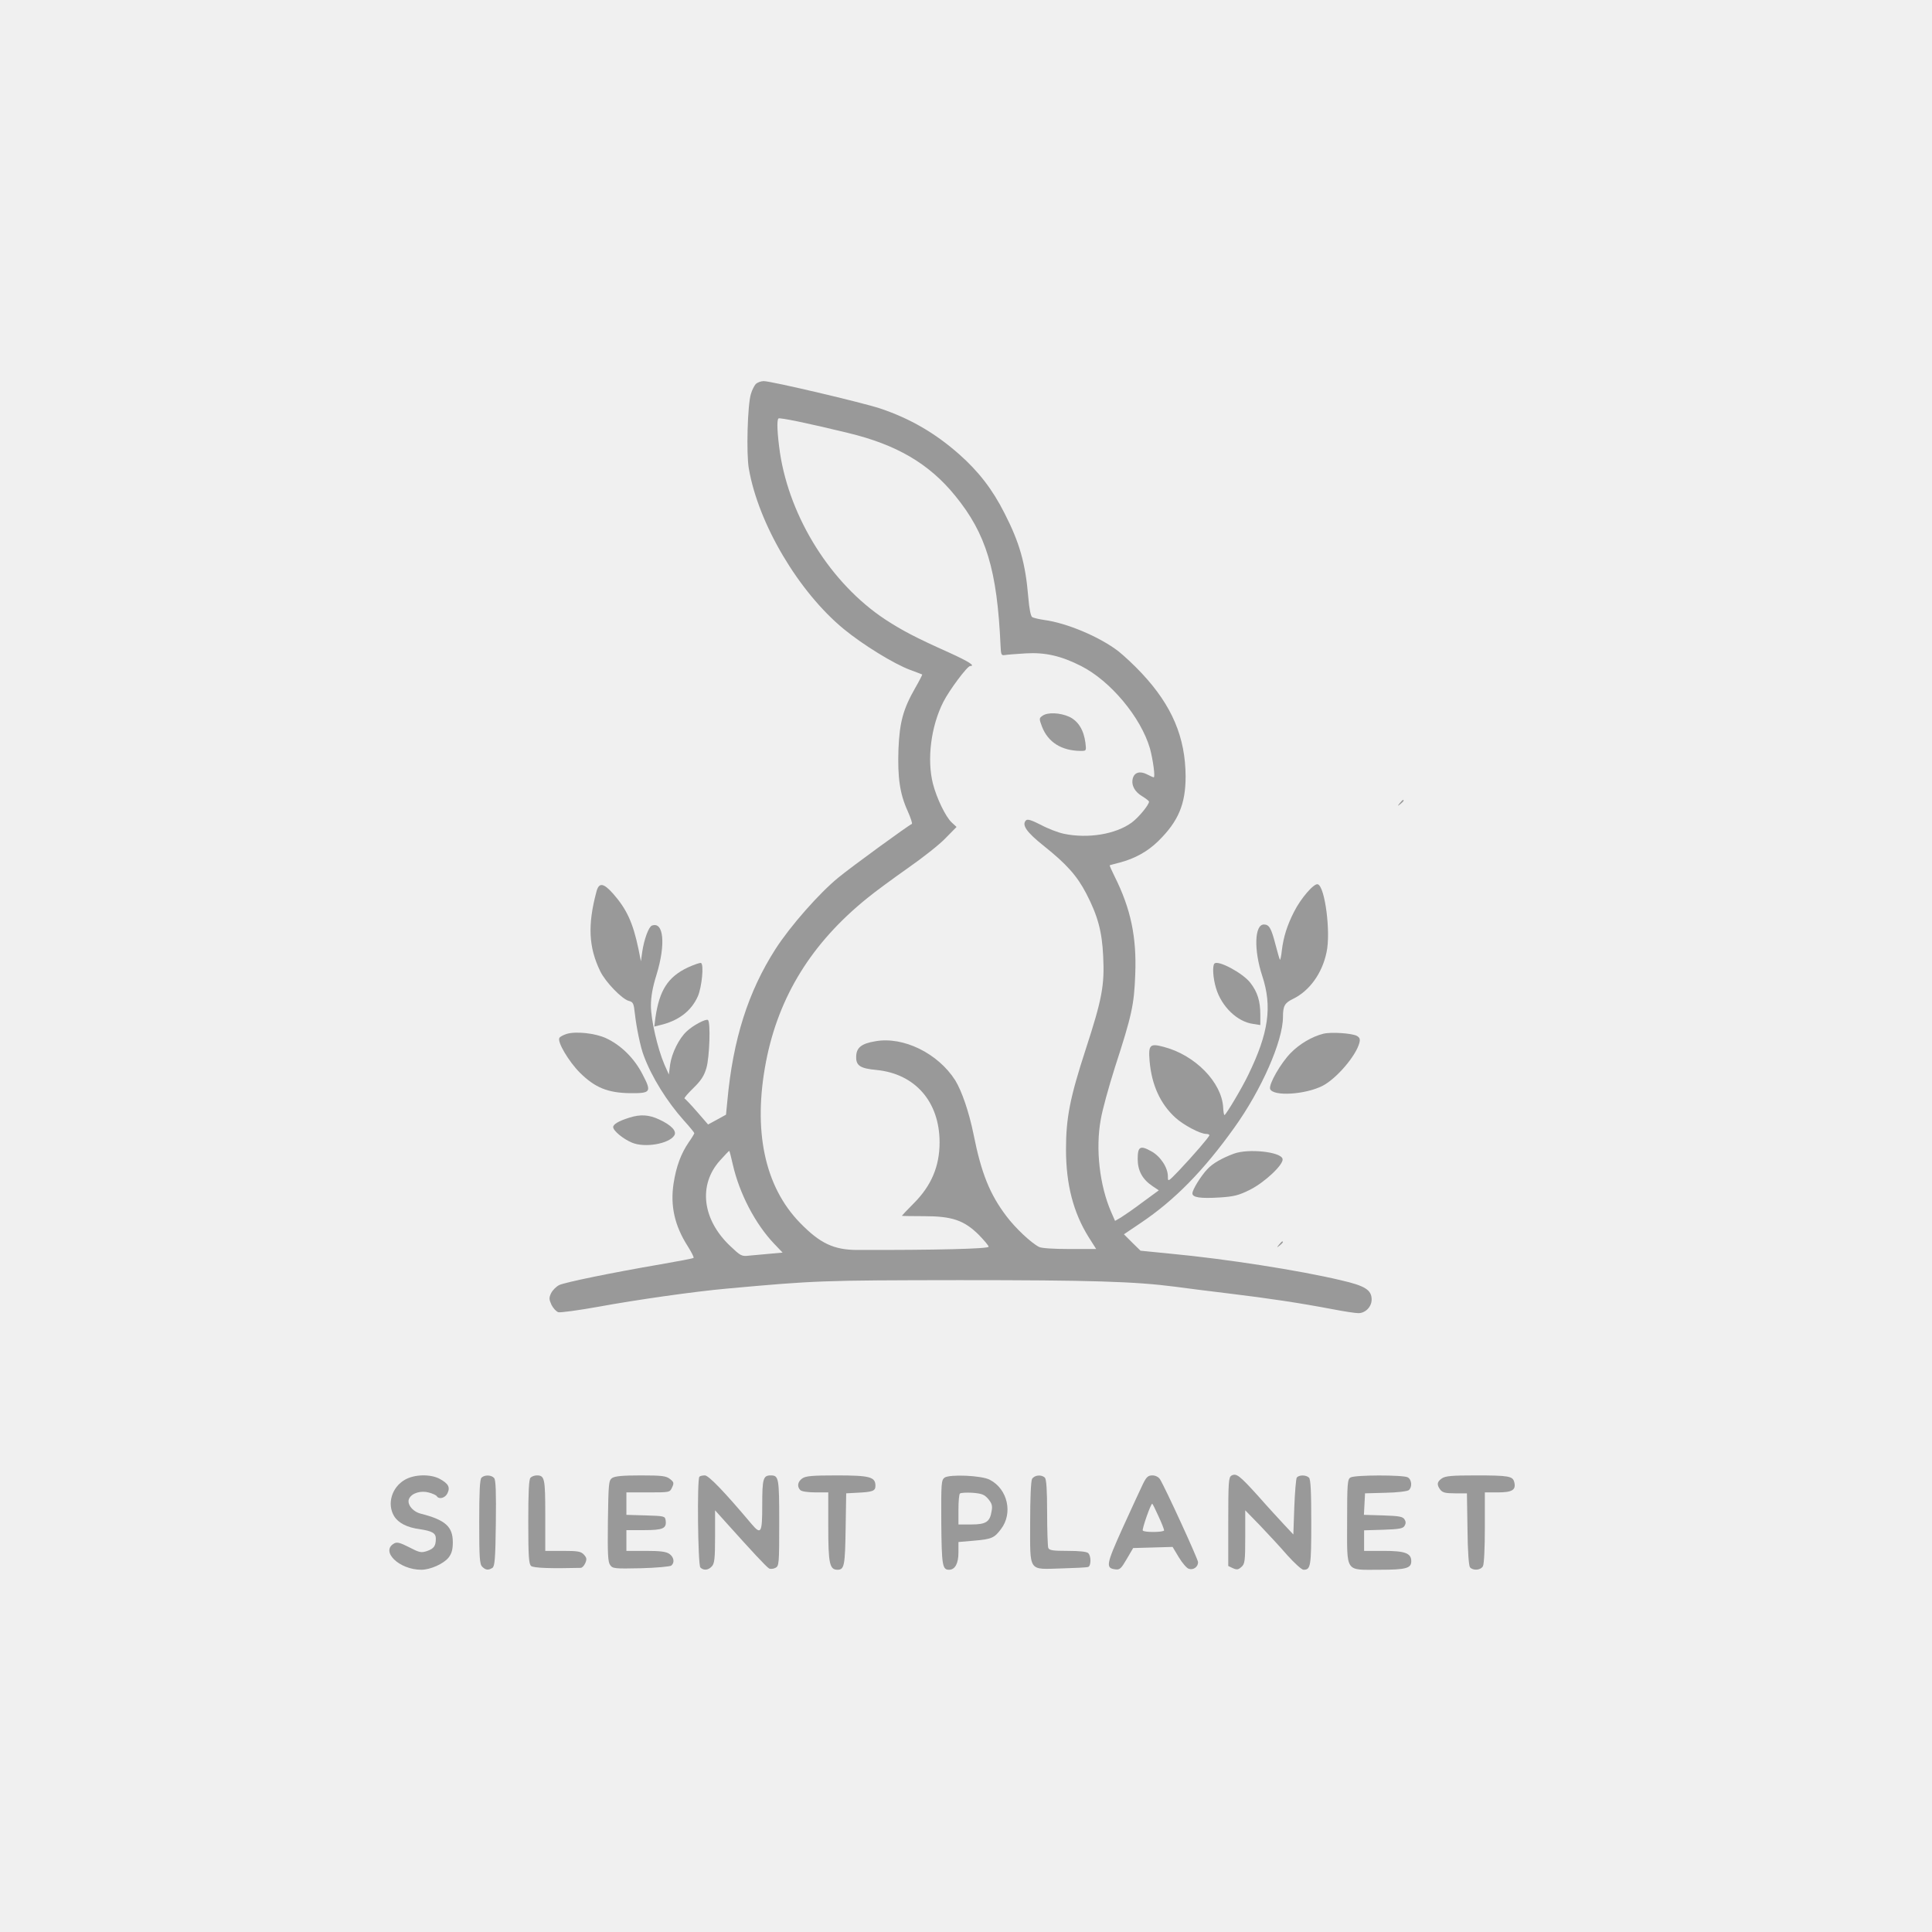
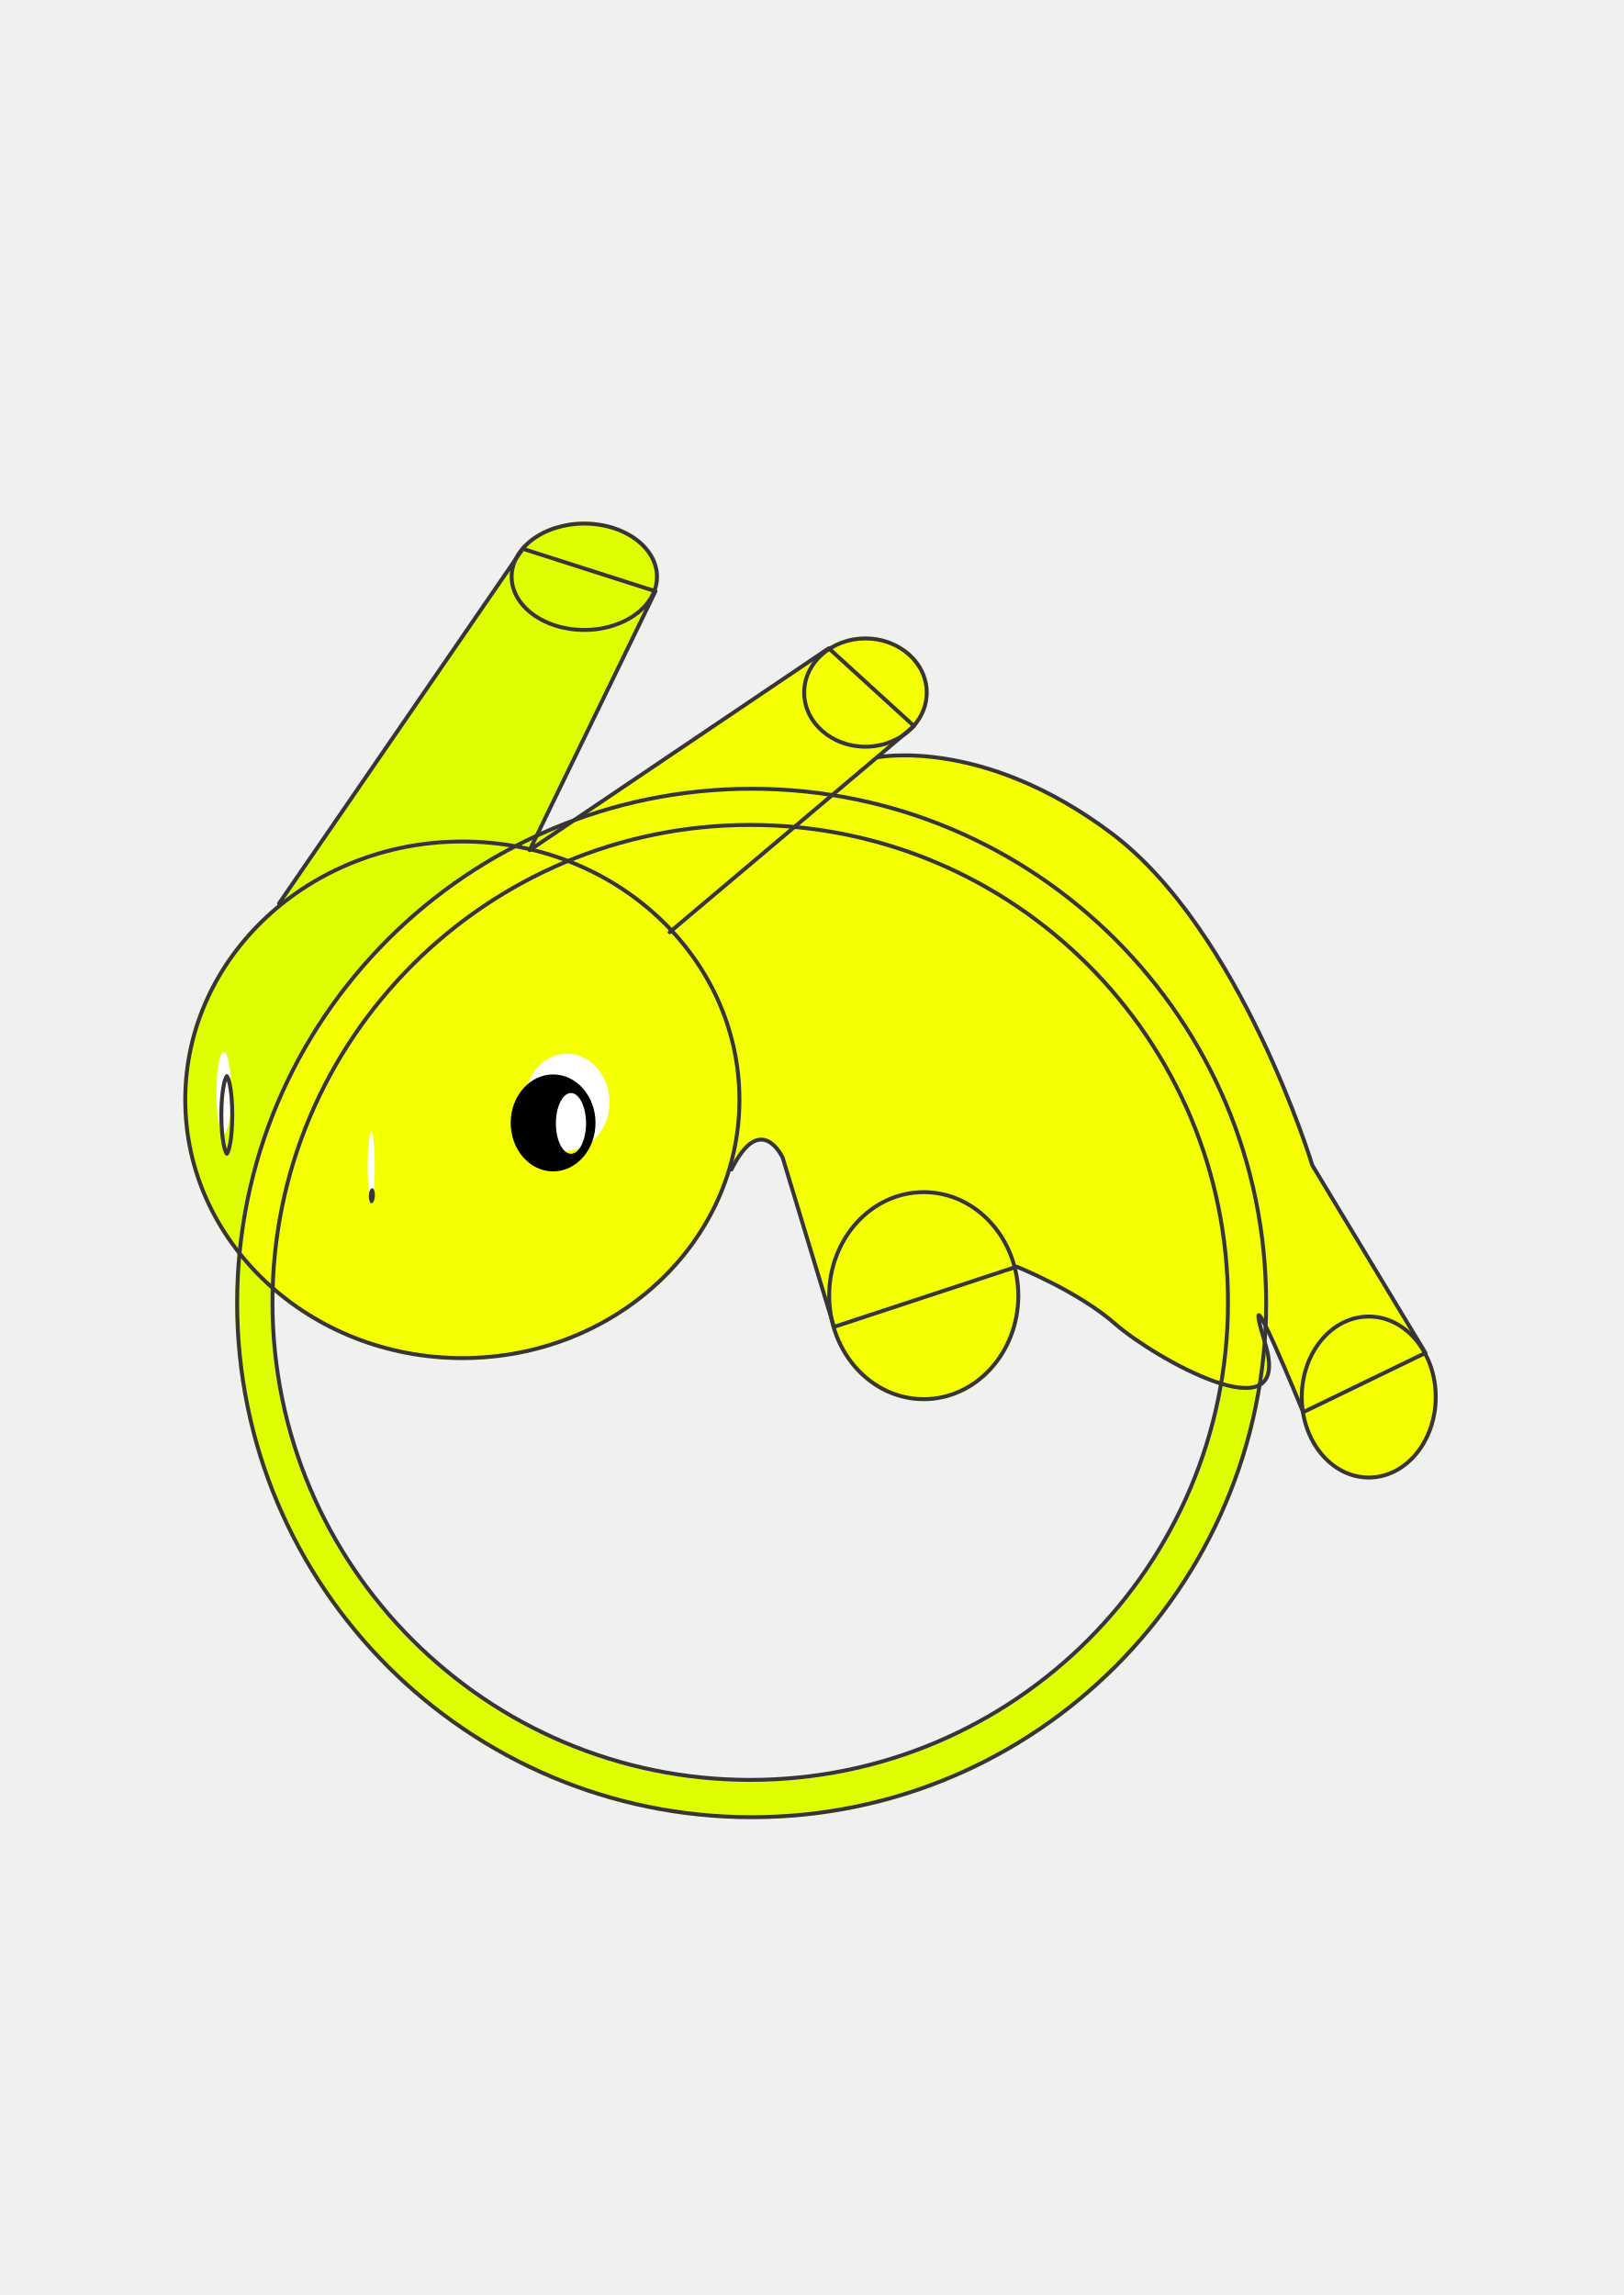
- <svg xmlns="http://www.w3.org/2000/svg" version="1.0" width="1024pt" height="1024pt" viewBox="0 0 1024 1024" preserveAspectRatio="xMidYMid meet">
-   <g transform="translate(0,1024) scale(0.1,-0.1)" fill="#999999" stroke="none">
-     <path d="M4006 8205 c-8 -9 -20 -32 -26 -53 -18 -57 -25 -318 -11 -396 51 -294 264 -653 503 -850 101 -83 266 -185 353 -217 33 -12 61 -23 63 -24 1 -1 -15 -33 -37 -71 -64 -112 -83 -181 -89 -325 -5 -150 7 -236 49 -328 16 -36 26 -67 22 -68 -16 -6 -320 -227 -389 -284 -101 -82 -255 -257 -333 -378 -145 -226 -226 -478 -256 -807 l-7 -72 -47 -26 -48 -26 -59 68 c-32 37 -62 68 -66 70 -3 2 18 27 47 55 41 40 57 65 69 106 17 58 23 246 8 255 -12 7 -81 -30 -113 -61 -40 -37 -78 -114 -87 -174 l-7 -54 -24 54 c-36 85 -71 236 -71 311 0 47 9 98 30 165 49 160 38 283 -25 259 -17 -7 -41 -72 -51 -139 l-7 -50 -13 65 c-29 139 -62 211 -135 294 -51 57 -75 60 -88 9 -47 -176 -41 -294 20 -420 27 -57 116 -149 152 -158 23 -6 26 -13 32 -68 8 -72 30 -179 47 -222 42 -114 123 -243 212 -343 31 -34 56 -65 56 -68 0 -3 -13 -25 -30 -49 -41 -60 -66 -128 -80 -218 -18 -119 6 -224 75 -332 20 -32 34 -59 31 -62 -2 -3 -81 -18 -174 -34 -262 -45 -505 -95 -538 -110 -16 -8 -35 -27 -43 -43 -12 -25 -11 -33 2 -62 9 -18 25 -35 36 -39 11 -3 107 10 213 29 207 38 512 81 679 96 474 43 501 44 1234 45 697 0 929 -7 1145 -35 41 -6 170 -22 285 -36 214 -26 368 -49 553 -84 57 -11 116 -20 132 -20 37 0 70 34 70 72 0 51 -35 73 -161 102 -222 53 -616 114 -903 141 l-161 16 -44 43 -44 44 89 60 c180 121 333 277 496 505 143 199 258 459 258 587 0 58 9 74 52 95 88 42 156 136 179 248 23 105 -8 346 -46 360 -19 8 -90 -73 -127 -147 -36 -71 -55 -131 -64 -203 -3 -30 -8 -52 -10 -50 -2 2 -13 39 -24 82 -22 85 -33 105 -61 105 -50 0 -54 -135 -9 -272 54 -163 34 -303 -73 -523 -33 -70 -120 -215 -127 -215 -3 0 -6 19 -7 41 -8 133 -149 277 -314 320 -74 20 -83 12 -76 -74 11 -128 57 -228 137 -301 43 -39 131 -86 163 -86 9 0 17 -3 17 -7 0 -8 -87 -109 -162 -188 -58 -60 -58 -60 -58 -30 0 47 -40 107 -88 133 -59 33 -72 25 -72 -41 0 -62 25 -108 79 -144 l33 -22 -86 -63 c-46 -35 -99 -71 -115 -81 l-31 -18 -21 48 c-61 141 -83 333 -55 488 8 50 43 176 76 280 89 274 101 329 107 490 8 199 -24 349 -109 519 -16 32 -28 59 -26 60 2 1 25 7 52 14 80 21 148 58 205 114 106 104 145 195 145 343 -1 207 -72 375 -232 546 -39 42 -95 94 -124 117 -100 77 -274 150 -393 166 -28 4 -57 11 -64 15 -8 5 -16 45 -21 107 -15 179 -46 288 -126 444 -64 127 -138 222 -241 313 -127 112 -260 189 -418 242 -93 31 -577 145 -617 145 -15 0 -33 -7 -42 -15z m490 -260 c257 -62 429 -163 567 -333 164 -201 222 -393 240 -792 2 -49 4 -55 22 -52 11 2 61 6 112 9 102 6 187 -13 293 -67 156 -79 317 -272 365 -437 16 -59 29 -153 20 -153 -3 0 -19 7 -36 16 -37 19 -67 10 -75 -22 -9 -36 10 -71 51 -95 19 -12 35 -24 35 -28 0 -17 -56 -85 -92 -111 -85 -62 -232 -86 -360 -59 -29 6 -84 27 -121 47 -49 25 -71 32 -79 24 -24 -24 3 -63 95 -136 120 -96 175 -157 225 -253 61 -118 83 -201 89 -330 8 -155 -6 -229 -92 -493 -84 -258 -105 -365 -105 -532 0 -186 39 -335 120 -465 l40 -63 -141 0 c-85 0 -149 4 -162 11 -44 23 -126 101 -172 162 -89 117 -134 229 -175 435 -24 118 -62 229 -97 286 -91 143 -275 234 -424 207 -73 -12 -100 -34 -101 -80 -2 -49 21 -64 107 -72 205 -20 335 -168 335 -384 0 -127 -44 -230 -137 -323 -35 -35 -63 -65 -63 -66 0 -1 53 -2 118 -2 149 0 212 -22 290 -99 28 -29 52 -57 52 -63 0 -11 -281 -18 -695 -17 -126 0 -199 35 -305 144 -188 193 -250 490 -180 854 67 346 242 629 537 867 40 33 137 104 215 159 79 55 169 126 200 159 l58 59 -26 24 c-32 30 -79 127 -99 204 -33 129 -11 305 55 435 32 63 127 190 142 190 30 0 -8 24 -109 70 -183 82 -251 118 -343 178 -285 189 -503 535 -556 882 -14 98 -18 173 -8 182 6 6 161 -26 370 -77z m-612 -3877 c35 -154 119 -315 219 -420 l45 -47 -66 -6 c-37 -3 -86 -8 -110 -10 -42 -5 -46 -2 -103 52 -147 140 -169 323 -53 452 25 28 47 51 49 51 2 0 10 -33 19 -72z" />
-     <path d="M5525 6446 c-18 -13 -18 -15 -2 -58 32 -82 103 -127 204 -128 31 0 31 0 26 43 -9 69 -39 116 -86 138 -49 22 -115 25 -142 5z" />
-     <path d="M7419 5983 c-13 -16 -12 -17 4 -4 16 13 21 21 13 21 -2 0 -10 -8 -17 -17z" />
-     <path d="M3645 5112 c-105 -50 -150 -121 -171 -265 l-6 -48 28 7 c100 23 168 75 203 154 21 49 33 171 16 176 -5 2 -37 -9 -70 -24z" />
-     <path d="M6437 5133 c-12 -11 -8 -77 8 -130 29 -98 113 -179 197 -190 l38 -6 0 54 c0 73 -15 121 -53 170 -39 51 -171 122 -190 102z" />
-     <path d="M3003 4760 c-18 -6 -35 -15 -38 -21 -13 -20 49 -125 109 -185 79 -78 146 -106 263 -108 113 -1 118 5 69 99 -44 86 -114 155 -193 192 -58 27 -161 38 -210 23z" />
-     <path d="M7014 4761 c-60 -15 -126 -54 -172 -101 -53 -53 -119 -168 -110 -192 16 -40 186 -30 278 17 74 38 178 160 195 228 5 19 2 28 -14 37 -28 14 -137 21 -177 11z" />
-     <path d="M3335 4316 c-57 -18 -85 -35 -85 -50 0 -19 53 -63 99 -82 67 -29 197 -7 225 38 14 23 -15 54 -79 84 -55 26 -100 29 -160 10z" />
-     <path d="M6539 4125 c-62 -23 -113 -52 -140 -82 -35 -37 -79 -109 -79 -128 0 -22 42 -28 143 -22 77 5 102 11 162 41 78 39 179 134 173 163 -7 38 -182 57 -259 28z" />
-     <path d="M6779 3643 c-13 -16 -12 -17 4 -4 16 13 21 21 13 21 -2 0 -10 -8 -17 -17z" />
-     <path d="M6527 2419 c-15 -9 -17 -33 -17 -245 l0 -234 25 -12 c21 -9 28 -8 45 7 18 16 20 31 20 159 l0 141 78 -80 c42 -44 108 -115 145 -158 38 -42 76 -77 86 -77 38 0 41 17 41 250 0 162 -3 229 -12 238 -16 16 -55 15 -65 0 -4 -7 -10 -78 -13 -157 l-5 -144 -46 49 c-25 27 -88 95 -138 152 -102 113 -118 125 -144 111z" />
-     <path d="M2146 2397 c-70 -40 -96 -129 -57 -193 22 -36 68 -60 136 -69 66 -10 85 -21 85 -50 0 -39 -10 -53 -47 -66 -31 -10 -40 -8 -94 20 -47 24 -64 29 -79 21 -76 -41 25 -140 143 -140 48 0 119 32 145 65 16 21 22 42 22 81 0 83 -40 118 -169 151 -45 11 -77 53 -62 81 15 29 62 43 105 31 19 -5 38 -14 41 -19 12 -19 45 -10 57 16 15 32 4 51 -42 76 -49 26 -134 24 -184 -5z" />
-     <path d="M2552 2408 c-9 -9 -12 -75 -12 -234 0 -189 2 -225 16 -238 18 -18 32 -20 54 -6 12 8 16 48 18 235 2 163 0 231 -9 241 -14 17 -51 18 -67 2z" />
-     <path d="M2812 2408 c-9 -9 -12 -75 -12 -234 0 -184 3 -224 15 -234 13 -11 106 -14 263 -10 7 0 18 11 24 25 9 21 8 28 -7 45 -16 17 -31 20 -112 20 l-93 0 0 188 c0 197 -3 212 -45 212 -12 0 -26 -5 -33 -12z" />
-     <path d="M3244 2406 c-18 -13 -19 -30 -22 -228 -2 -175 0 -217 12 -233 13 -19 24 -20 163 -17 81 2 154 9 161 14 19 16 14 45 -10 62 -17 12 -48 16 -125 16 l-103 0 0 55 0 55 94 0 c101 0 120 9 114 52 -3 22 -7 23 -105 26 l-103 3 0 59 0 60 115 0 c115 0 115 0 127 26 11 23 10 29 -11 45 -20 16 -41 19 -155 19 -98 0 -137 -4 -152 -14z" />
-     <path d="M3707 2413 c-13 -12 -8 -468 5 -481 17 -17 42 -15 61 6 14 15 17 42 17 158 l0 139 63 -70 c130 -145 209 -230 223 -238 7 -4 23 -3 34 3 19 10 20 20 20 238 0 239 -2 252 -45 252 -40 0 -45 -17 -45 -157 0 -149 -6 -160 -57 -100 -144 171 -227 257 -247 257 -13 0 -26 -3 -29 -7z" />
-     <path d="M4252 2404 c-24 -17 -29 -43 -10 -62 7 -7 40 -12 80 -12 l68 0 0 -183 c0 -194 7 -227 49 -227 36 0 40 22 43 216 l3 189 55 3 c85 4 100 9 100 37 0 47 -29 55 -205 55 -129 0 -165 -3 -183 -16z" />
-     <path d="M5006 2408 c-17 -13 -18 -31 -17 -238 2 -228 6 -250 41 -250 32 0 50 33 50 92 l0 55 81 7 c94 8 109 14 144 61 65 84 36 213 -59 262 -43 23 -214 30 -240 11z m232 -113 c19 -23 23 -36 18 -63 -9 -58 -29 -72 -108 -72 l-68 0 0 78 c0 43 3 82 8 86 4 4 34 6 66 4 50 -4 63 -9 84 -33z" />
-     <path d="M5470 2401 c-6 -12 -10 -104 -10 -230 0 -267 -12 -249 166 -244 71 2 135 5 142 8 15 6 16 57 0 73 -8 8 -47 12 -109 12 -79 0 -98 3 -103 16 -3 9 -6 93 -6 188 0 120 -4 176 -12 184 -18 18 -56 14 -68 -7z" />
-     <path d="M6057 2373 c-13 -27 -61 -131 -107 -232 -88 -195 -91 -213 -37 -219 22 -3 30 5 59 55 l34 58 105 3 104 3 33 -55 c18 -30 42 -58 53 -61 24 -8 49 10 49 35 0 16 -174 395 -202 440 -8 12 -24 20 -40 20 -23 0 -32 -8 -51 -47z m83 -169 c17 -36 30 -70 30 -75 0 -11 -107 -12 -113 -1 -5 7 42 142 50 142 2 0 17 -30 33 -66z" />
-     <path d="M7158 2409 c-16 -9 -18 -31 -18 -234 0 -275 -13 -255 173 -255 139 0 167 8 167 45 0 43 -33 55 -147 55 l-103 0 0 55 0 54 101 3 c84 3 104 6 113 20 8 13 8 23 0 35 -9 15 -29 18 -113 21 l-102 3 3 57 3 57 109 3 c61 1 116 8 123 14 19 16 16 56 -6 68 -25 13 -280 13 -303 -1z" />
-     <path d="M7642 2404 c-26 -18 -28 -33 -8 -60 12 -15 27 -19 78 -19 l63 0 3 -189 c1 -119 7 -194 13 -203 17 -19 57 -16 69 6 6 12 10 96 10 205 l0 186 69 0 c76 0 97 13 87 54 -8 32 -27 36 -206 36 -125 0 -160 -3 -178 -16z" />
+ <svg xmlns="http://www.w3.org/2000/svg" width="100%" height="100%" viewBox="0 0 2481 3508" version="1.1" xml:space="preserve" style="fill-rule:evenodd;clip-rule:evenodd;stroke-linecap:round;stroke-linejoin:round;stroke-miterlimit:1.5;">
+   <rect x="321.418" y="1606.58" width="661.189" height="236.937" style="fill:white;" />
+   <path d="M787.131,1290.32C795.29,1291.77 803.366,1293.44 811.353,1295.33L809.005,1300.16L814.904,1296.18C899.242,1316.79 973.427,1360.9 1028.91,1420.54C1093.86,1490.35 1133.19,1581.45 1133.19,1681.05C1133.19,1718.13 1127.74,1754.02 1117.55,1788.08C1067.39,1955.73 902.321,2078.87 706.661,2078.87C565.732,2078.87 440.675,2014.99 362.994,1916.6C388.838,1643.44 554.265,1410.64 787.131,1290.32ZM567.371,1730.47C564.353,1730.47 561.902,1753.44 561.902,1781.74C561.902,1810.03 564.353,1833.01 567.371,1833.01C570.389,1833.01 572.84,1810.03 572.84,1781.74C572.84,1753.44 570.389,1730.47 567.371,1730.47ZM866.687,1610.61C830.917,1610.61 801.876,1643.82 801.876,1684.72C801.876,1725.62 830.917,1758.82 866.687,1758.82C902.458,1758.82 931.499,1725.62 931.499,1684.72C931.499,1643.82 902.458,1610.61 866.687,1610.61Z" style="fill:rgb(244,255,0);" />
+   <path d="M362.994,1916.6C310.916,1850.64 280.131,1769.17 280.131,1681.05C280.131,1561.73 336.58,1454.6 425.908,1381.66C500.948,1320.39 599.189,1283.23 706.661,1283.23C734.167,1283.23 761.068,1285.67 787.131,1290.32C554.265,1410.64 388.838,1643.44 362.994,1916.6ZM342.045,1608.04C335.775,1608.04 330.685,1635.99 330.685,1670.41C330.685,1704.83 335.775,1732.78 342.045,1732.78C348.316,1732.78 353.406,1704.83 353.406,1670.41C353.406,1635.99 348.316,1608.04 342.045,1608.04Z" style="fill:rgb(223,255,0);" />
+   <path d="M781.353,864.498C792.058,826.161 838.049,797.301 893.091,797.301C956.059,797.301 1007.18,835.07 1007.18,881.59C1007.18,896.987 1001.58,911.425 991.805,923.853L1001.26,904.393L798.523,839.516L781.353,864.498Z" style="fill:rgb(223,255,0);" />
+   <path d="M781.353,864.498L798.523,839.516L1001.26,904.393L991.805,923.853C972.043,948.974 935.218,965.879 893.091,965.879C830.124,965.879 779.002,928.11 779.002,881.59C779.002,875.735 779.812,870.018 781.353,864.498Z" style="fill:rgb(223,255,0);" />
+   <path d="M822.023,1273.36L811.353,1295.33C803.366,1293.44 795.29,1291.77 787.131,1290.32C798.601,1284.39 810.234,1278.74 822.023,1273.36Z" style="fill:rgb(223,255,0);" />
+   <path d="M822.023,1273.36C843.519,1263.57 865.531,1254.71 888.006,1246.83L814.904,1296.18C813.723,1295.89 812.539,1295.61 811.353,1295.33L822.023,1273.36Z" style="fill:rgb(223,255,0);" />
+   <path d="M425.908,1381.66L781.353,864.498C779.812,870.018 779.002,875.735 779.002,881.59C779.002,928.11 830.124,965.879 893.091,965.879C935.218,965.879 972.043,948.974 991.805,923.853L822.023,1273.36C810.234,1278.74 798.601,1284.39 787.131,1290.32C761.068,1285.67 734.167,1283.23 706.661,1283.23C599.189,1283.23 500.948,1320.39 425.908,1381.66Z" style="fill:rgb(223,255,0);" />
+   <path d="M814.904,1296.18L888.006,1246.83C969.68,1218.23 1057.47,1202.67 1148.87,1202.67C1191.87,1202.67 1234.08,1206.11 1275.22,1212.74L1028.91,1420.54C973.427,1360.9 899.242,1316.79 814.904,1296.18Z" style="fill:rgb(244,255,0);" />
+   <path d="M1249.29,1002.96C1267.03,984.552 1293.38,972.877 1322.79,972.877C1376.13,972.877 1419.44,1011.29 1419.44,1058.6C1419.44,1091.35 1398.7,1119.83 1368.24,1134.27L1396.47,1110.45L1266.17,991.567L1249.29,1002.96Z" style="fill:rgb(244,255,0);" />
+   <path d="M1249.29,1002.96L1266.17,991.567L1396.47,1110.45L1368.24,1134.27C1354.69,1140.69 1339.22,1144.33 1322.79,1144.33C1269.45,1144.33 1226.14,1105.92 1226.14,1058.6C1226.14,1037.37 1234.86,1017.94 1249.29,1002.96Z" style="fill:rgb(244,255,0);" />
+   <path d="M888.006,1246.83L1249.29,1002.96C1234.86,1017.94 1226.14,1037.37 1226.14,1058.6C1226.14,1105.92 1269.45,1144.33 1322.79,1144.33C1339.22,1144.33 1354.69,1140.69 1368.24,1134.27L1275.22,1212.74C1234.08,1206.11 1191.87,1202.67 1148.87,1202.67C1057.47,1202.67 969.68,1218.23 888.006,1246.83Z" style="fill:rgb(244,255,0);" />
+   <path d="M2161.12,2040.18C2183.39,2063.3 2197.48,2097.39 2197.48,2135.39C2197.48,2204.94 2150.26,2261.41 2092.11,2261.41C2038.02,2261.41 1993.4,2212.57 1987.41,2149.79C1989.86,2155.73 1991.3,2159.24 1991.3,2159.24L2178.28,2068.62L2161.12,2040.18Z" style="fill:rgb(244,255,0);" />
+   <path d="M2161.12,2040.18L2178.28,2068.62L1991.3,2159.24C1991.3,2159.24 1989.86,2155.73 1987.41,2149.79C1986.96,2145.06 1986.73,2140.26 1986.73,2135.39C1986.73,2065.83 2033.95,2009.36 2092.11,2009.36C2118.49,2009.36 2142.63,2020.98 2161.12,2040.18Z" style="fill:rgb(244,255,0);" />
+   <path d="M1554.07,1937.14C1557.58,1950.92 1559.46,1965.44 1559.46,1980.44C1559.46,2069.43 1493.36,2141.68 1411.93,2141.68C1336.76,2141.68 1274.64,2080.1 1265.55,2000.62L1274.11,2028.87L1553.34,1936.85C1553.34,1936.85 1553.59,1936.95 1554.07,1937.14Z" style="fill:rgb(244,255,0);" />
+   <path d="M1554.07,1937.14C1553.59,1936.95 1553.34,1936.85 1553.34,1936.85L1274.11,2028.87L1265.55,2000.62C1264.79,1994.01 1264.4,1987.28 1264.4,1980.44C1264.4,1891.45 1330.51,1819.2 1411.93,1819.2C1479.63,1819.2 1536.74,1869.15 1554.07,1937.14Z" style="fill:rgb(244,255,0);" />
+   <path d="M1937.15,2034.01C1922.72,2003.98 1915.54,1995.57 1933.55,2055.43C1934.16,2057.46 1934.72,2059.44 1935.23,2061.36C1933.64,2079.4 1931.45,2097.27 1928.67,2114.95C1889.04,2147.31 1748.85,2063.7 1704.25,2024.48C1649.92,1976.69 1562.9,1940.73 1554.07,1937.14C1536.74,1869.15 1479.63,1819.2 1411.93,1819.2C1330.51,1819.2 1264.4,1891.45 1264.4,1980.44C1264.4,1987.28 1264.79,1994.01 1265.55,2000.62L1195.76,1770.38C1195.76,1770.38 1162.5,1697.32 1117.55,1788.08C1127.74,1754.02 1133.19,1718.13 1133.19,1681.05C1133.19,1581.45 1093.86,1490.35 1028.91,1420.54L1275.22,1212.74C1650.93,1273.26 1938.27,1599.19 1938.27,1991.66C1938.27,2005.87 1937.89,2019.99 1937.15,2034.01Z" style="fill:rgb(244,255,0);" />
+   <path d="M1339.67,1158.37C1339.67,1158.37 1500.18,1125.32 1698.39,1274.38C1896.6,1423.44 2005.29,1781.87 2005.29,1781.87L2161.12,2040.18C2142.63,2020.98 2118.49,2009.36 2092.11,2009.36C2033.95,2009.36 1986.73,2065.83 1986.73,2135.39C1986.73,2140.26 1986.96,2145.06 1987.41,2149.79C1977.91,2126.76 1953.1,2067.19 1937.15,2034.01C1937.89,2019.99 1938.27,2005.87 1938.27,1991.66C1938.27,1599.19 1650.93,1273.26 1275.22,1212.74L1339.67,1158.37Z" style="fill:rgb(244,255,0);" />
+   <path d="M1935.23,2061.36C1942.65,2089.47 1939.23,2106.33 1928.67,2114.95C1931.45,2097.27 1933.64,2079.4 1935.23,2061.36Z" style="fill:rgb(223,255,0);" />
+   <path d="M1928.67,2114.95C1869.38,2491.94 1542.59,2780.66 1148.87,2780.66C713.181,2780.66 359.461,2427.12 359.461,1991.66C359.461,1966.35 360.656,1941.31 362.994,1916.6C378.18,1935.83 395.176,1953.75 413.747,1970.12C413.557,1976.99 413.461,1983.88 413.461,1990.79C413.461,2395.28 742.017,2723.66 1146.71,2723.66C1508.51,2723.66 1809.45,2461.2 1869.18,2116.54C1894.73,2123.88 1916.47,2124.91 1928.67,2114.95Z" style="fill:rgb(223,255,0);" />
+   <g transform="matrix(1,0,0,1,-21.2705,31.6939)">
+     <path d="M866.687,1610.61C902.458,1610.61 931.499,1643.82 931.499,1684.72C931.499,1725.62 902.458,1758.82 866.687,1758.82C830.917,1758.82 801.876,1725.62 801.876,1684.72C801.876,1643.82 830.917,1610.61 866.687,1610.61ZM893.983,1639.05C881.274,1639.05 870.956,1659.86 870.956,1685.48C870.956,1711.11 881.274,1731.91 893.983,1731.91C906.692,1731.91 917.011,1711.11 917.011,1685.48C917.011,1659.86 906.692,1639.05 893.983,1639.05Z" style="fill:rgb(1,1,0);" />
+   </g>
+   <g transform="matrix(3.125,0,0,3.125,22743.2,-12518.6)">
+     <g transform="matrix(1.05313,0,0,1.02421,-4927.11,127.697)">
+       <path d="M-1883.02,4162.33C-1750.64,4162.33 -1643.16,4272.79 -1643.16,4408.84C-1643.16,4544.89 -1750.64,4655.35 -1883.02,4655.35C-2015.41,4655.35 -2122.89,4544.89 -2122.89,4408.84C-2122.89,4272.79 -2015.41,4162.33 -1883.02,4162.33ZM-1883.02,4164.2C-2014.4,4164.2 -2121.07,4273.82 -2121.07,4408.84C-2121.07,4543.86 -2014.4,4653.48 -1883.02,4653.48C-1751.65,4653.48 -1644.98,4543.86 -1644.98,4408.84C-1644.98,4273.82 -1751.65,4164.2 -1883.02,4164.2Z" style="fill:rgb(56,53,57);" />
+     </g>
+     <g transform="matrix(0.978213,0,0,0.95135,-5068.88,448.659)">
+       <path d="M-1883.02,4162.33C-1750.64,4162.33 -1643.16,4272.79 -1643.16,4408.84C-1643.16,4544.89 -1750.64,4655.35 -1883.02,4655.35C-2015.41,4655.35 -2122.89,4544.89 -2122.89,4408.84C-2122.89,4272.79 -2015.41,4162.33 -1883.02,4162.33ZM-1883.02,4164.35C-2014.33,4164.35 -2120.93,4273.9 -2120.93,4408.84C-2120.93,4543.78 -2014.33,4653.33 -1883.02,4653.33C-1751.72,4653.33 -1645.12,4543.78 -1645.12,4408.84C-1645.12,4273.9 -1751.72,4164.35 -1883.02,4164.35Z" style="fill:rgb(56,53,57);" />
+     </g>
+     <g transform="matrix(1.00413,0,0,0.999953,-5032.73,240.621)">
+       <path d="M-1785.9,4347.69C-1759.96,4347.69 -1738.89,4370.81 -1738.89,4399.28C-1738.89,4427.76 -1759.96,4450.88 -1785.9,4450.88C-1811.85,4450.88 -1832.92,4427.76 -1832.92,4399.28C-1832.92,4370.81 -1811.85,4347.69 -1785.9,4347.69ZM-1785.9,4349.61C-1810.85,4349.61 -1831.01,4371.91 -1831.01,4399.28C-1831.01,4426.66 -1810.85,4448.96 -1785.9,4448.96C-1760.96,4448.96 -1740.8,4426.66 -1740.8,4399.28C-1740.8,4371.91 -1760.96,4349.61 -1785.9,4349.61Z" style="fill:rgb(56,53,57);" />
+     </g>
+     <g transform="matrix(0.891534,0,0,1,-5202.35,246.111)">
+       <path d="M-1577.06,4402.84C-1556.18,4402.84 -1539.23,4420.91 -1539.23,4443.17C-1539.23,4465.43 -1556.18,4483.5 -1577.06,4483.5C-1597.93,4483.5 -1614.88,4465.43 -1614.88,4443.17C-1614.88,4420.91 -1597.93,4402.84 -1577.06,4402.84ZM-1577.06,4404.76C-1596.86,4404.76 -1612.73,4422.06 -1612.73,4443.17C-1612.73,4464.28 -1596.86,4481.58 -1577.06,4481.58C-1557.25,4481.58 -1541.39,4464.28 -1541.39,4443.17C-1541.39,4422.06 -1557.25,4404.76 -1577.06,4404.76Z" style="fill:rgb(56,53,57);" />
+     </g>
+     <g transform="matrix(0.911172,0,0,0.765967,-5221.81,1198.57)">
+       <path d="M-1942.8,3998.25C-1920.69,3998.25 -1902.73,4014.03 -1902.73,4033.46C-1902.73,4052.9 -1920.69,4068.68 -1942.8,4068.68C-1964.91,4068.68 -1982.87,4052.9 -1982.87,4033.46C-1982.87,4014.03 -1964.91,3998.25 -1942.8,3998.25ZM-1942.8,4000.75C-1955.45,4000.75 -1966.69,4006.1 -1973.64,4014.44C-1978.09,4019.77 -1980.76,4026.34 -1980.76,4033.46C-1980.76,4040.58 -1978.09,4047.15 -1973.64,4052.49C-1966.69,4060.82 -1955.45,4066.17 -1942.8,4066.17C-1930.15,4066.17 -1918.91,4060.82 -1911.96,4052.49C-1907.51,4047.15 -1904.84,4040.58 -1904.84,4033.46C-1904.84,4026.34 -1907.51,4019.77 -1911.96,4014.44C-1918.91,4006.1 -1930.15,4000.75 -1942.8,4000.75Z" style="fill:rgb(56,53,57);" />
+     </g>
+     <g transform="matrix(0.889337,0,0,0.775707,-5244.91,1164.62)">
+       <path d="M-1809.9,4064.24C-1790.71,4064.24 -1775.13,4080.08 -1775.13,4099.6C-1775.13,4119.12 -1790.71,4134.97 -1809.9,4134.97C-1829.1,4134.97 -1844.68,4119.12 -1844.68,4099.6C-1844.68,4080.08 -1829.1,4064.24 -1809.9,4064.24ZM-1809.9,4066.71C-1827.84,4066.71 -1842.52,4081.36 -1842.52,4099.6C-1842.52,4117.84 -1827.84,4132.49 -1809.9,4132.49C-1791.97,4132.49 -1777.29,4117.84 -1777.29,4099.6C-1777.29,4081.36 -1791.97,4066.71 -1809.9,4066.71Z" style="fill:rgb(56,53,57);" />
+     </g>
+     <g transform="matrix(1,0,0,1,-5039.9,240.417)">
+       <path d="M-2011.79,4176.18C-1936.45,4176.18 -1875.3,4233.22 -1875.3,4303.48C-1875.3,4373.74 -1936.45,4430.78 -2011.79,4430.78C-2087.12,4430.78 -2148.27,4373.74 -2148.27,4303.48C-2148.27,4233.22 -2087.12,4176.18 -2011.79,4176.18ZM-2011.79,4178.1C-2086.02,4178.1 -2146.35,4234.24 -2146.35,4303.48C-2146.35,4372.72 -2086.02,4428.86 -2011.79,4428.86C-1937.55,4428.86 -1877.22,4372.72 -1877.22,4303.48C-1877.22,4234.24 -1937.55,4178.1 -2011.79,4178.1Z" style="fill:rgb(56,53,57);" />
+     </g>
+     <g transform="matrix(1,0,0,1,-5039.72,240.205)">
+       <path d="M-2101.63,4207.67L-1982.39,4034.18L-1917.51,4054.95L-1979.04,4181.59L-1832.74,4082.84L-1791.05,4120.88L-1910.57,4221.72L-1809.22,4136.22C-1809.22,4136.22 -1757.86,4125.64 -1694.43,4173.34C-1631,4221.04 -1596.22,4335.74 -1596.22,4335.74L-1540.87,4427.5L-1600.7,4456.5C-1600.7,4456.5 -1632.95,4377.5 -1619.18,4423.28C-1605.41,4469.06 -1674.22,4429.5 -1692.56,4413.37C-1710.89,4397.25 -1740.85,4385.33 -1740.85,4385.33L-1830.2,4414.78L-1855.27,4332.06C-1855.27,4332.06 -1865.93,4308.65 -1880.33,4337.78" style="fill:none;stroke:rgb(56,53,57);stroke-width:1.92px;" />
+     </g>
+     <g transform="matrix(1,0,0,1,-5038.42,251.236)">
+       <path d="M-2128.46,4280.11C-2126.45,4280.11 -2124.83,4289.06 -2124.83,4300.07C-2124.83,4311.09 -2126.45,4320.03 -2128.46,4320.03C-2130.47,4320.03 -2132.1,4311.09 -2132.1,4300.07C-2132.1,4289.06 -2130.47,4280.11 -2128.46,4280.11ZM-2128.46,4316.65C-2128.36,4316.35 -2128.26,4316.03 -2128.18,4315.71C-2127.3,4312.19 -2126.75,4306.49 -2126.75,4300.07C-2126.75,4293.65 -2127.3,4287.96 -2128.18,4284.43C-2128.26,4284.11 -2128.36,4283.8 -2128.46,4283.49C-2128.57,4283.8 -2128.67,4284.11 -2128.74,4284.43C-2129.62,4287.96 -2130.18,4293.65 -2130.18,4300.07C-2130.18,4306.49 -2129.62,4312.19 -2128.74,4315.71C-2128.67,4316.03 -2128.57,4316.35 -2128.46,4316.65Z" style="fill:rgb(56,53,57);" />
+     </g>
+     <g transform="matrix(0.0804982,-2.10069,0.0913008,0.00349864,-7326.26,255.886)">
+       <ellipse cx="-2056.36" cy="4335.69" rx="1.75" ry="16.406" style="fill:rgb(56,53,57);" />
+     </g>
  </g>
</svg>
